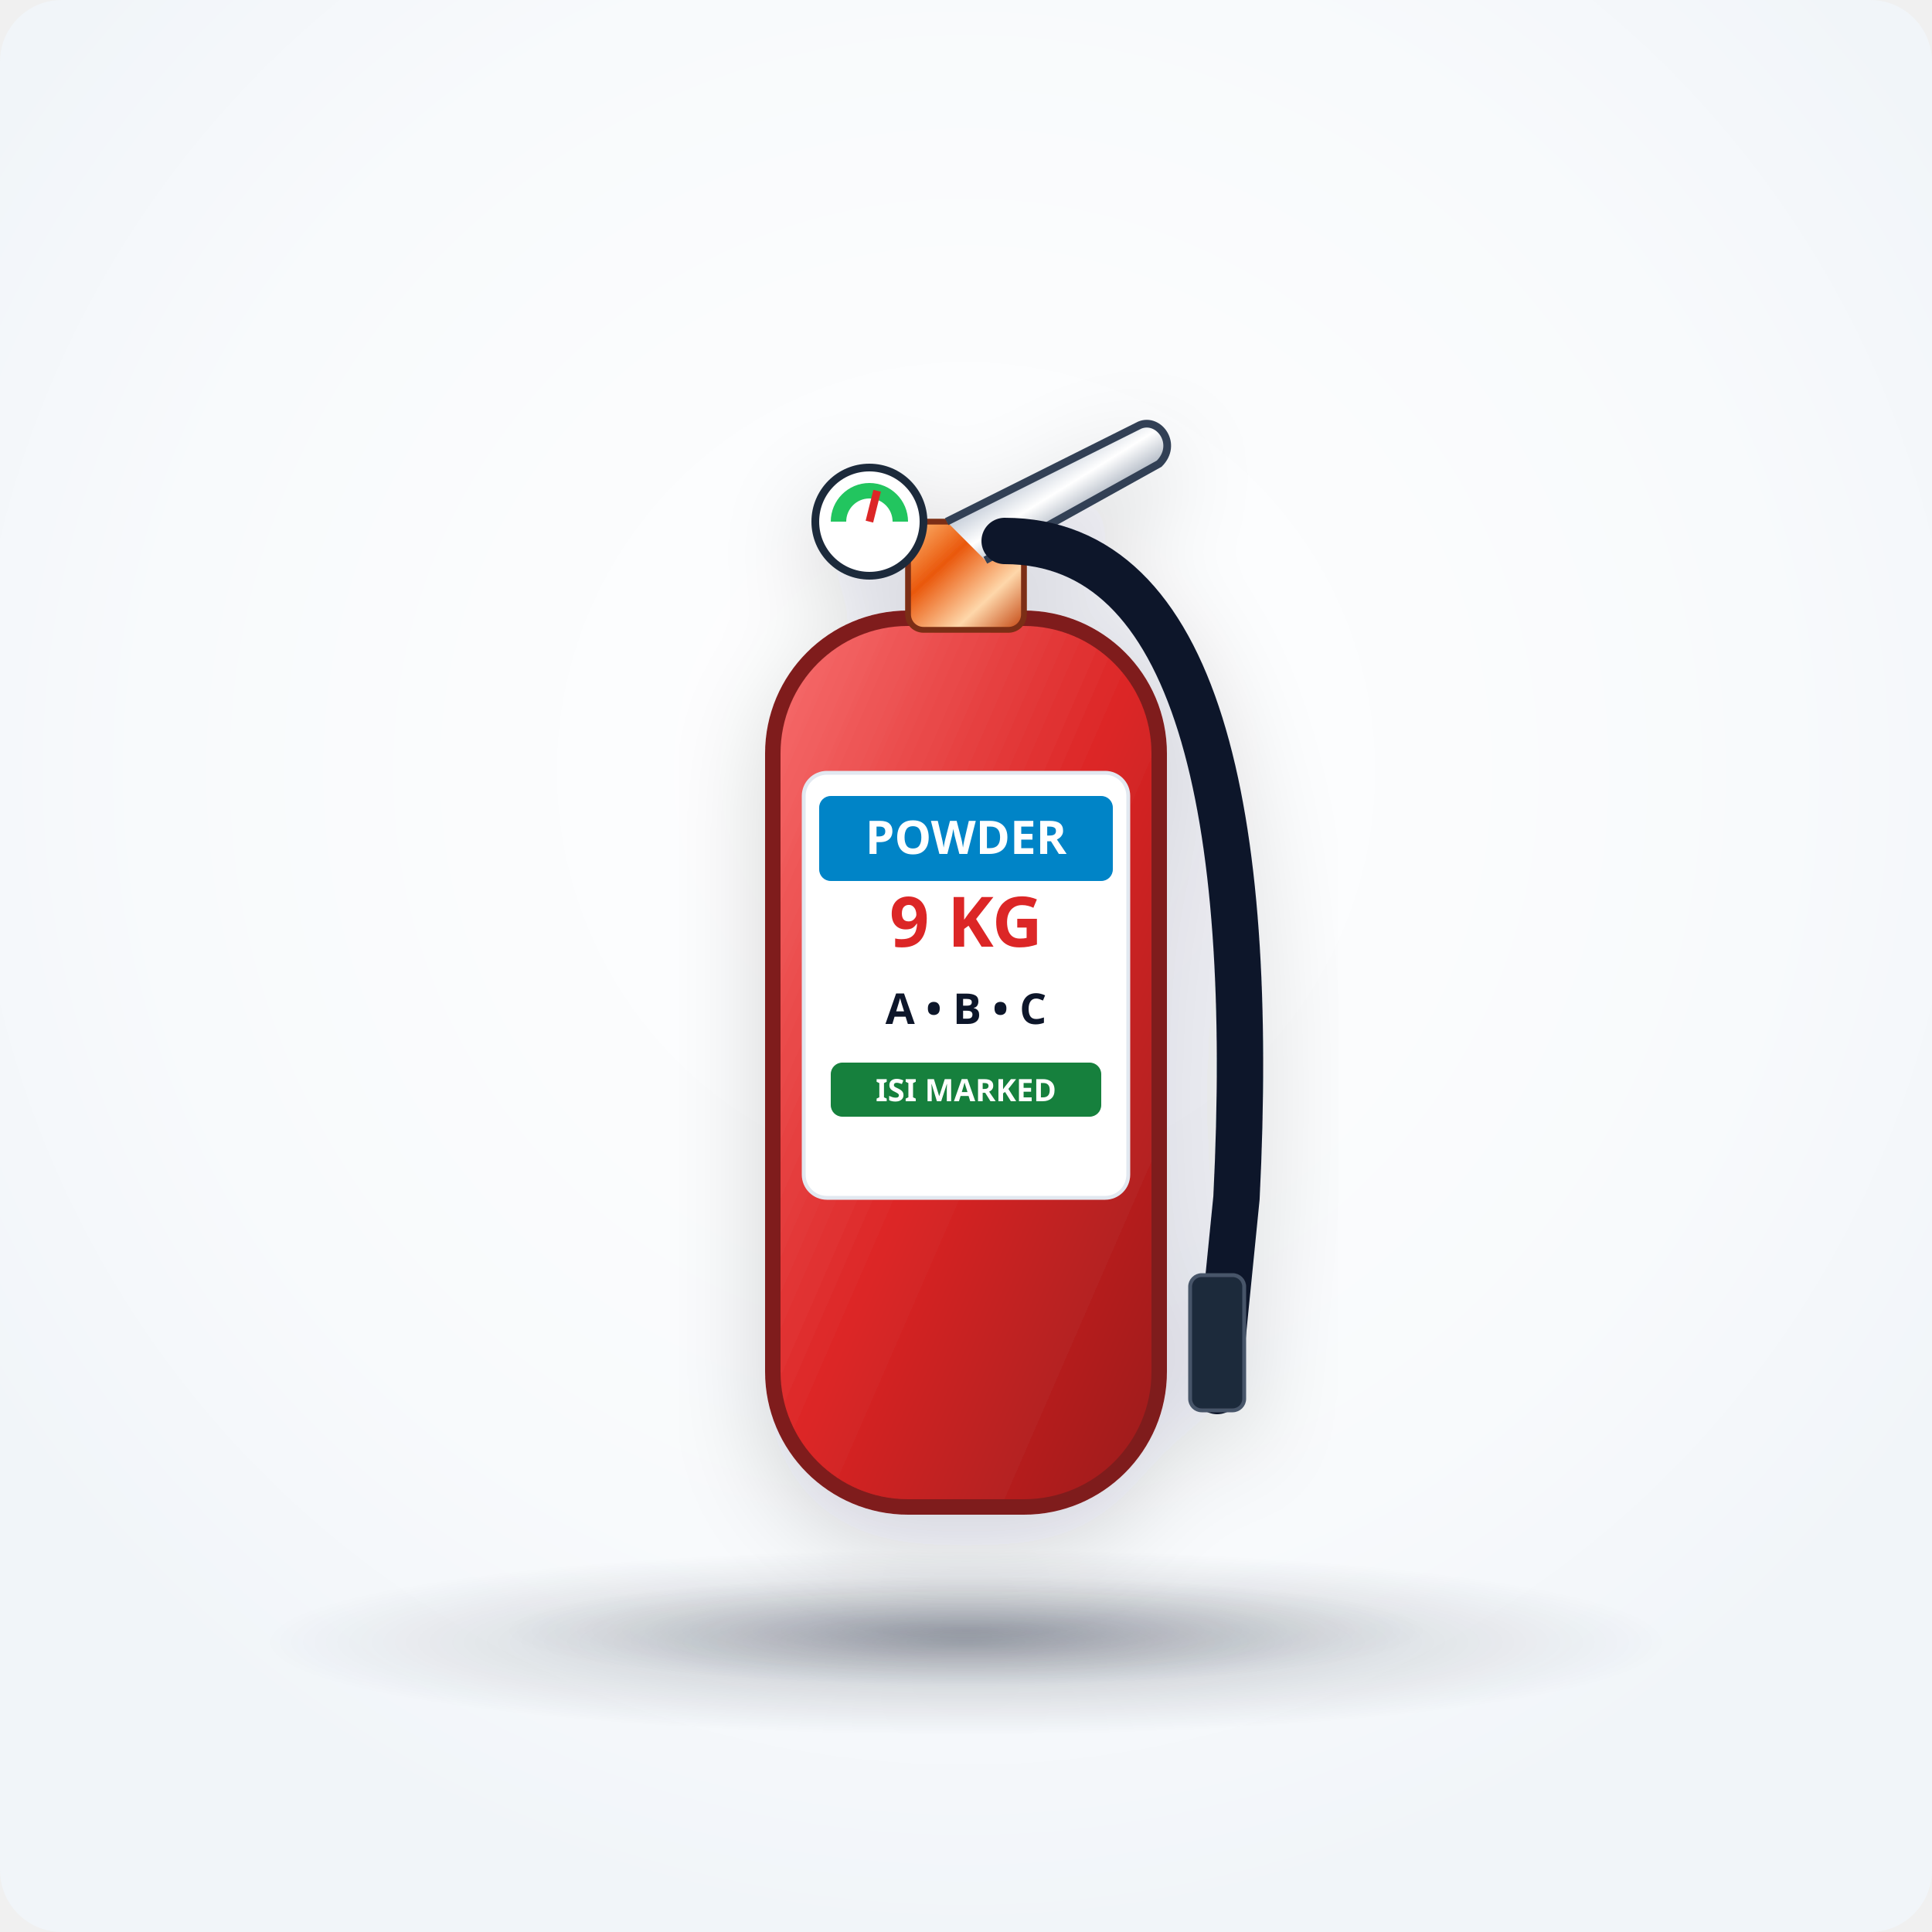
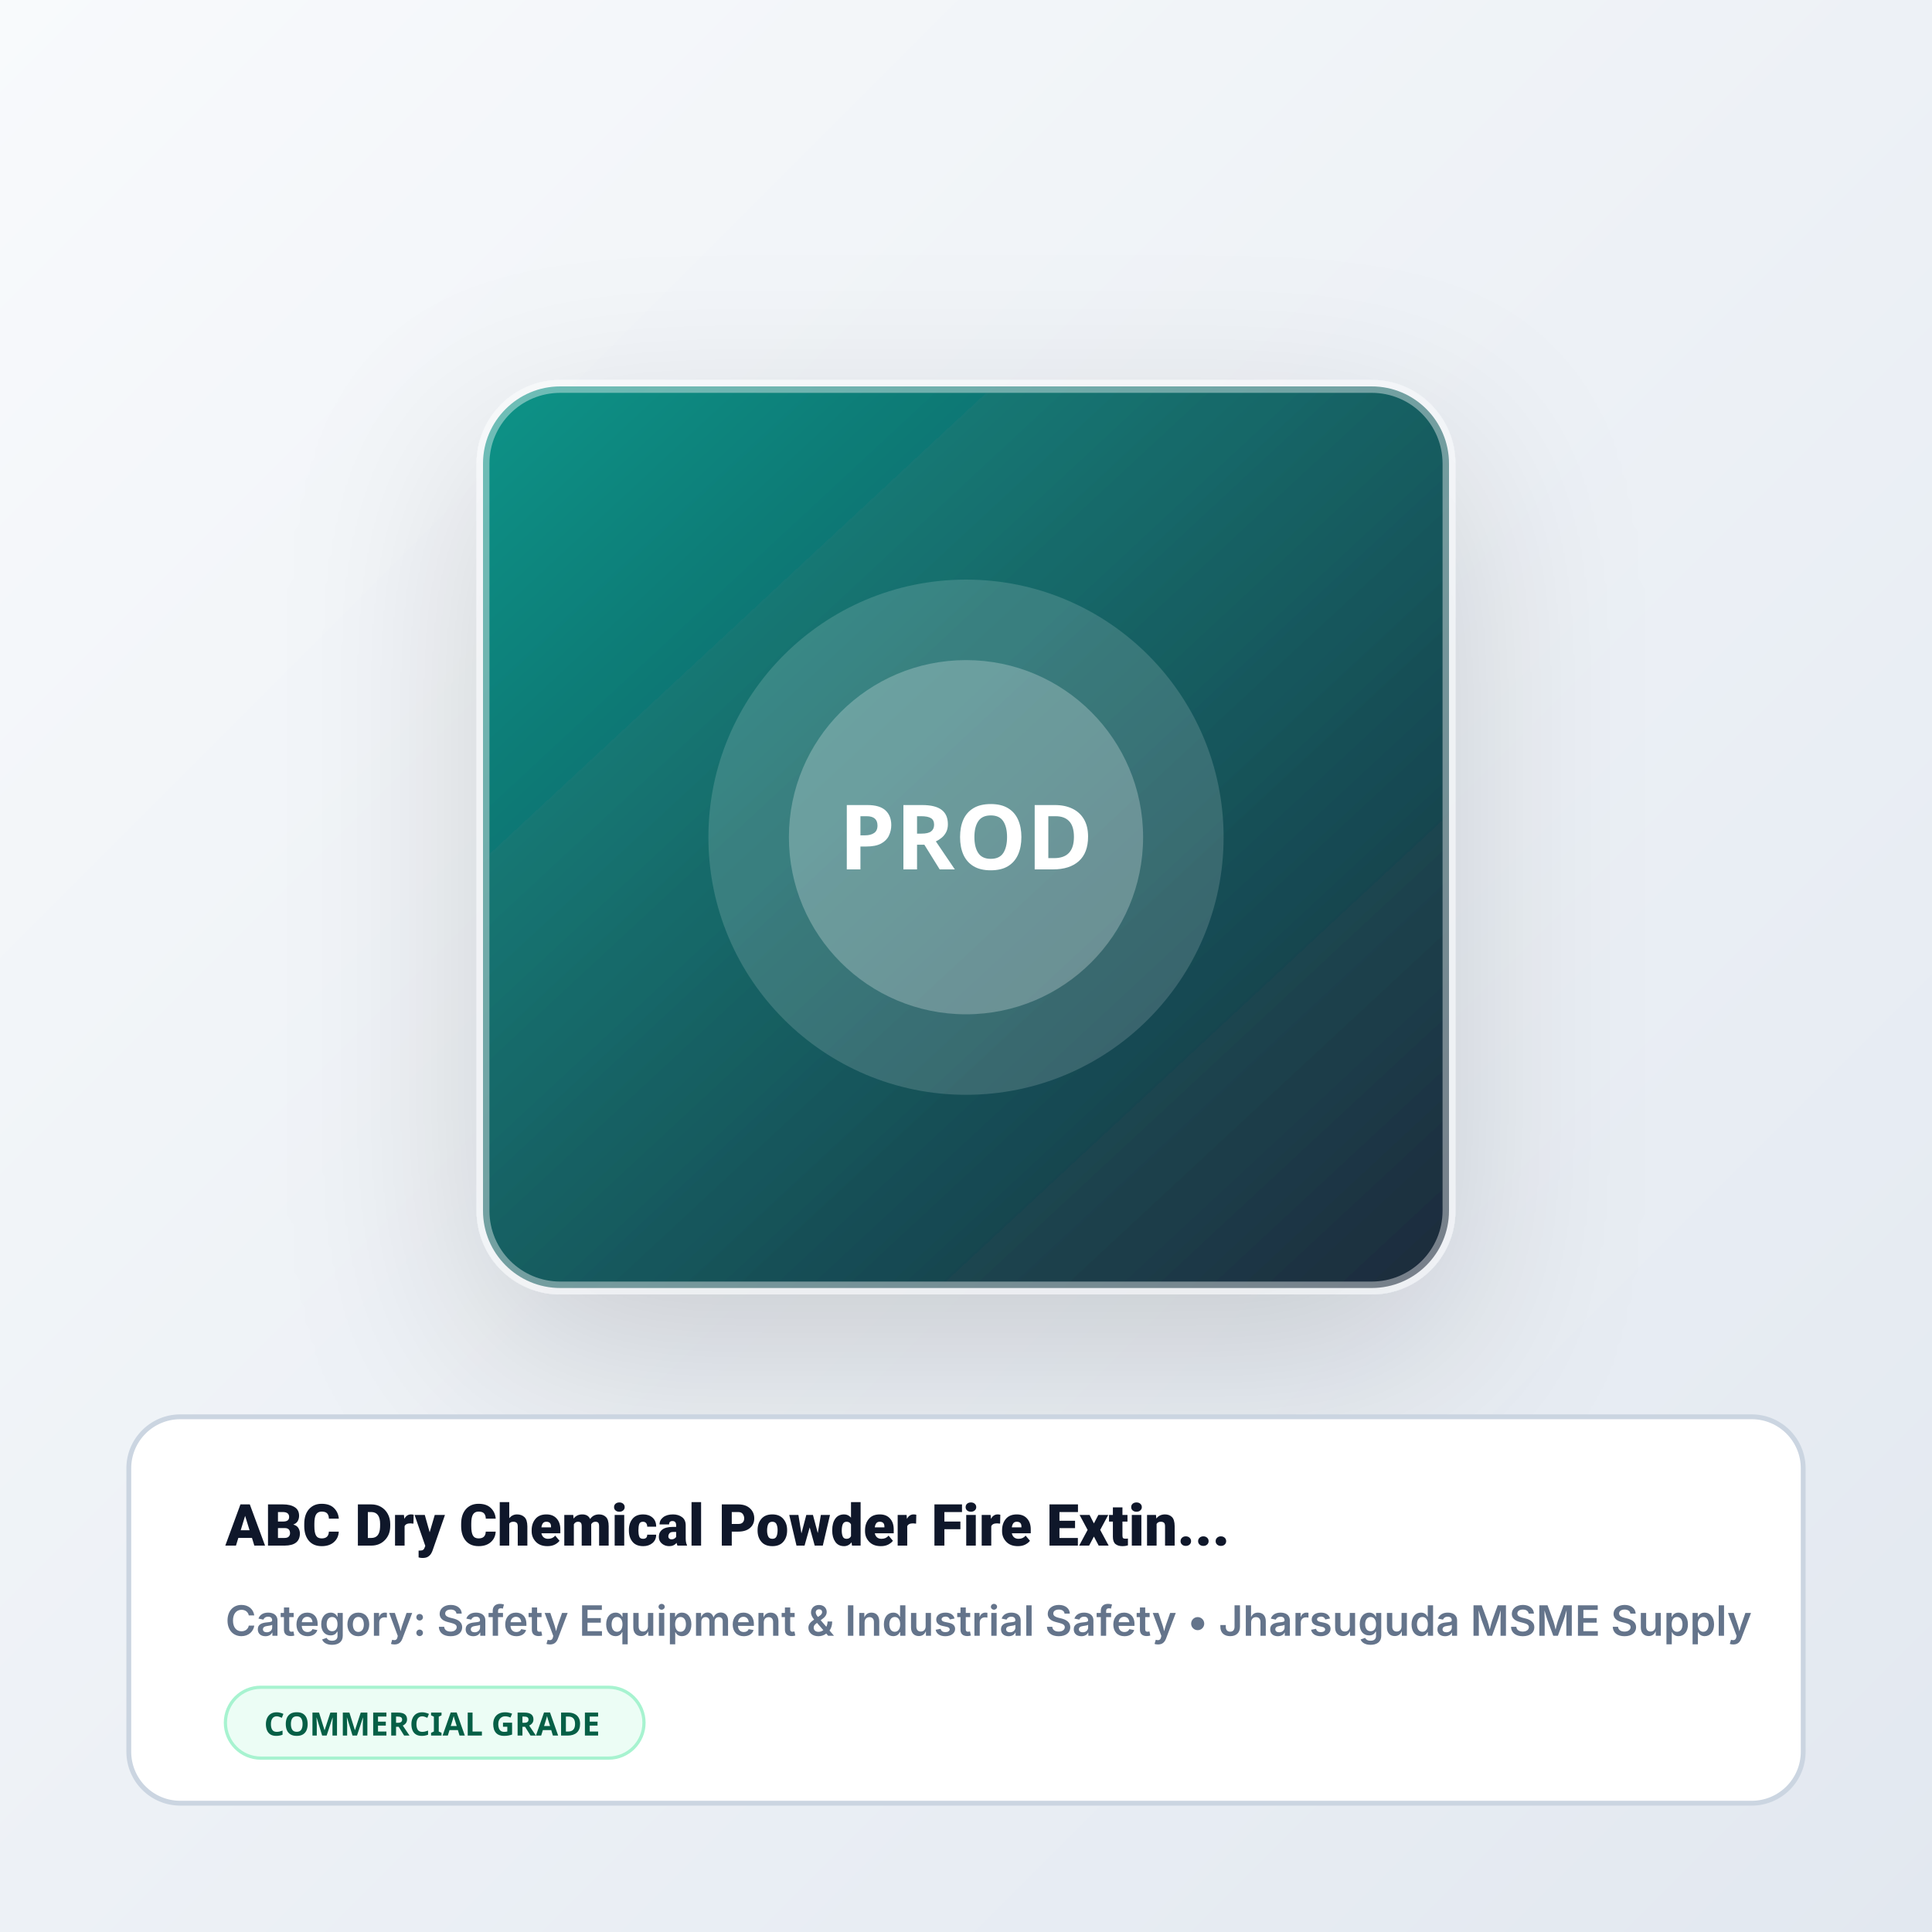
- <svg xmlns="http://www.w3.org/2000/svg" viewBox="0 0 500 500" width="500" height="500">
+ <svg xmlns="http://www.w3.org/2000/svg" viewBox="0 0 600 600" width="600" height="600">
  <defs>
-     <radialGradient id="studioBg" cx="50%" cy="40%" r="60%">
-       <stop offset="0%" stop-color="#ffffff" />
-       <stop offset="70%" stop-color="#f8fafc" />
-       <stop offset="100%" stop-color="#f1f5f9" />
-     </radialGradient>
-     <radialGradient id="contactShadow" cx="50%" cy="50%" r="50%">
-       <stop offset="0%" stop-color="rgba(15, 23, 42, 0.28)" />
-       <stop offset="50%" stop-color="rgba(15, 23, 42, 0.12)" />
-       <stop offset="100%" stop-color="rgba(15, 23, 42, 0)" />
-     </radialGradient>
-     <linearGradient id="chromeGrad" x1="0%" y1="0%" x2="100%" y2="100%">
-       <stop offset="0%" stop-color="#f1f5f9" />
-       <stop offset="25%" stop-color="#94a3b8" />
-       <stop offset="50%" stop-color="#ffffff" />
-       <stop offset="75%" stop-color="#64748b" />
-       <stop offset="100%" stop-color="#cbd5e1" />
+     <linearGradient id="pbg" x1="0%" y1="0%" x2="100%" y2="100%">
+       <stop offset="0%" stop-color="#f8fafc" />
+       <stop offset="100%" stop-color="#e2e8f0" />
    </linearGradient>
-     <linearGradient id="copperGrad" x1="0%" y1="0%" x2="100%" y2="100%">
-       <stop offset="0%" stop-color="#fdba74" />
-       <stop offset="35%" stop-color="#ea580c" />
-       <stop offset="70%" stop-color="#fed7aa" />
-       <stop offset="100%" stop-color="#c2410c" />
+     <linearGradient id="pgrad" x1="0%" y1="0%" x2="100%" y2="100%">
+       <stop offset="0%" stop-color="#0d9488" />
+       <stop offset="100%" stop-color="#1e293b" />
    </linearGradient>
-     <linearGradient id="darkMetal" x1="0%" y1="0%" x2="0%" y2="100%">
-       <stop offset="0%" stop-color="#475569" />
-       <stop offset="50%" stop-color="#1e293b" />
-       <stop offset="100%" stop-color="#0f172a" />
-     </linearGradient>
-     <linearGradient id="toolBlue" x1="0%" y1="0%" x2="100%" y2="100%">
-       <stop offset="0%" stop-color="#38bdf8" />
-       <stop offset="40%" stop-color="#0284c7" />
-       <stop offset="100%" stop-color="#0369a1" />
-     </linearGradient>
-     <linearGradient id="safetyOrange" x1="0%" y1="0%" x2="100%" y2="100%">
-       <stop offset="0%" stop-color="#fb923c" />
-       <stop offset="50%" stop-color="#ea580c" />
-       <stop offset="100%" stop-color="#c2410c" />
-     </linearGradient>
-     <linearGradient id="dangerRed" x1="0%" y1="0%" x2="100%" y2="100%">
-       <stop offset="0%" stop-color="#f87171" />
-       <stop offset="50%" stop-color="#dc2626" />
-       <stop offset="100%" stop-color="#991b1b" />
-     </linearGradient>
-     <linearGradient id="cautionYellow" x1="0%" y1="0%" x2="100%" y2="100%">
-       <stop offset="0%" stop-color="#fde047" />
-       <stop offset="40%" stop-color="#eab308" />
-       <stop offset="100%" stop-color="#ca8a04" />
-     </linearGradient>
-     <filter id="softGlow" x="-20%" y="-20%" width="140%" height="140%">
-       <feDropShadow dx="0" dy="8" stdDeviation="12" flood-color="#0f172a" flood-opacity="0.16" />
-     </filter>
  </defs>
-   <rect width="500" height="500" rx="16" fill="url(#studioBg)" />
-   <ellipse cx="250" cy="425" rx="180" ry="24" fill="url(#contactShadow)" />
-   <ellipse cx="250" cy="422" rx="120" ry="14" fill="url(#contactShadow)" opacity="0.8" />
-   <g filter="url(#softGlow)">
-     <g transform="translate(160, 50)">
-       <rect x="40" y="110" width="100" height="230" rx="35" fill="url(#dangerRed)" stroke="#7f1d1d" stroke-width="4" />
-       <rect x="75" y="85" width="30" height="28" rx="4" fill="url(#copperGrad)" stroke="#7c2d12" stroke-width="1.5" />
-       <circle cx="65" cy="85" r="14" fill="#ffffff" stroke="#1e293b" stroke-width="2" />
-       <path d="M57 85 A8 8 0 0 1 73 85" fill="none" stroke="#22c55e" stroke-width="4" />
-       <line x1="65" y1="85" x2="67" y2="77" stroke="#dc2626" stroke-width="2" />
-       <path d="M85 85 L135 60 C140 58 145 65 140 70 L95 95" fill="url(#chromeGrad)" stroke="#334155" stroke-width="2" />
-       <path d="M85 98 L140 98" fill="none" stroke="url(#chromeGrad)" stroke-width="8" stroke-linecap="round" />
-       <path d="M100 90 C150 90 165 160 160 260 L155 310" fill="none" stroke="#0f172a" stroke-width="12" stroke-linecap="round" />
-       <rect x="148" y="280" width="14" height="35" rx="3" fill="#1e293b" stroke="#475569" stroke-width="1" />
-       <rect x="48" y="150" width="84" height="110" rx="6" fill="#ffffff" stroke="#e2e8f0" stroke-width="1" />
-       <rect x="52" y="156" width="76" height="22" rx="3" fill="#0284c7" />
-       <text x="90" y="171" font-family="sans-serif" font-size="12" font-weight="900" fill="#ffffff" text-anchor="middle">POWDER</text>
-       <text x="90" y="195" font-family="sans-serif" font-size="18" font-weight="900" fill="#dc2626" text-anchor="middle">9 KG</text>
-       <text x="90" y="215" font-family="sans-serif" font-size="11" font-weight="800" fill="#0f172a" text-anchor="middle">A • B • C</text>
-       <rect x="55" y="225" width="70" height="14" rx="3" fill="#15803d" />
-       <text x="90" y="235" font-family="sans-serif" font-size="8" font-weight="800" fill="#ffffff" text-anchor="middle">ISI MARKED</text>
-     </g>
+   <rect width="600" height="600" fill="url(#pbg)" />
+   <g transform="translate(150, 120)">
+     <rect width="300" height="280" rx="24" fill="url(#pgrad)" stroke="rgba(255,255,255,0.4)" stroke-width="4" filter="drop-shadow(0 20px 30px rgba(0,0,0,0.15))" />
+     <circle cx="150" cy="140" r="80" fill="rgba(255,255,255,0.15)" />
+     <circle cx="150" cy="140" r="55" fill="rgba(255,255,255,0.25)" />
+     <text x="150" y="150" font-family="sans-serif" font-size="28" font-weight="900" text-anchor="middle" fill="#ffffff">PROD</text>
+   </g>
+   <rect x="40" y="440" width="520" height="120" rx="16" fill="#ffffff" stroke="#cbd5e1" stroke-width="1.5" />
+   <text x="70" y="480" font-family="-apple-system, BlinkMacSystemFont, 'Segoe UI', Roboto, sans-serif" font-size="18" font-weight="900" fill="#0f172a">
+     ABC Dry Chemical Powder Fire Extin...
+   </text>
+   <text x="70" y="508" font-family="-apple-system, BlinkMacSystemFont, sans-serif" font-size="13" font-weight="600" fill="#64748b">
+     Category: Safety Equipment &amp; Industrial Safety • Jharsuguda MSME Supply
+   </text>
+   <g transform="translate(70, 524)">
+     <rect width="130" height="22" rx="11" fill="#ecfdf5" stroke="#a7f3d0" />
+     <text x="12" y="15" font-family="sans-serif" font-size="10" font-weight="800" fill="#065f46">COMMERCIAL GRADE</text>
  </g>
</svg>
